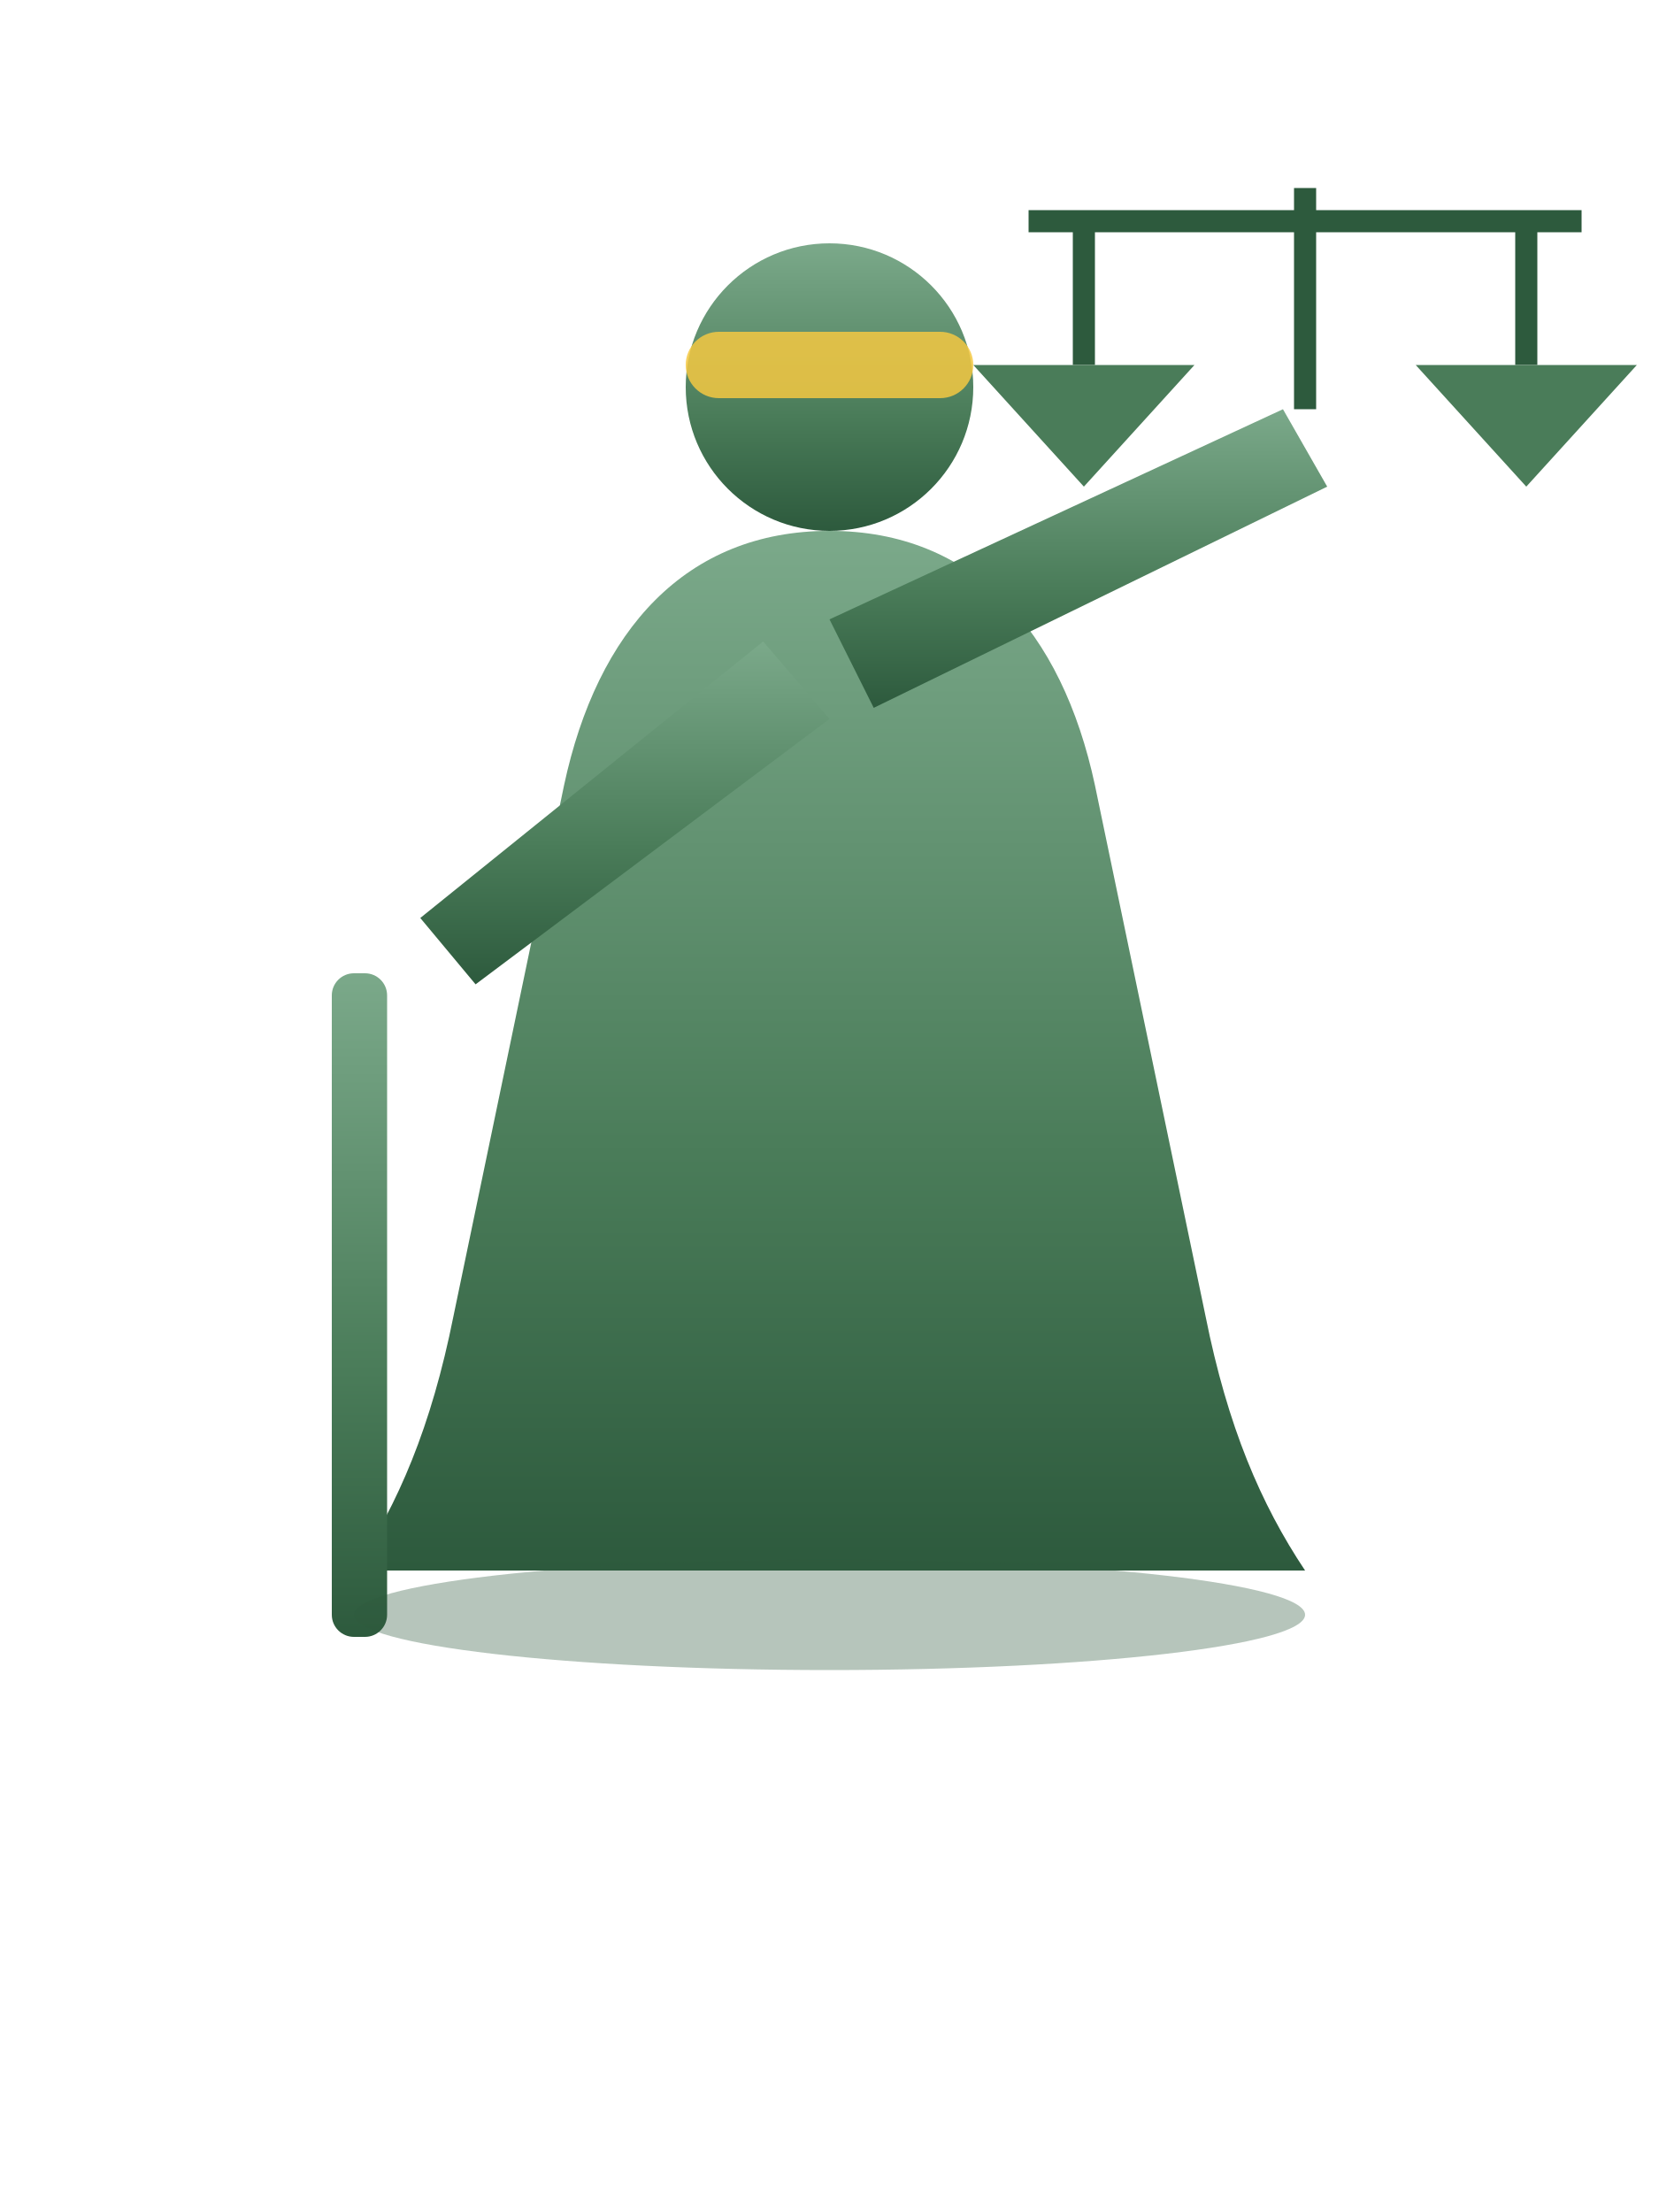
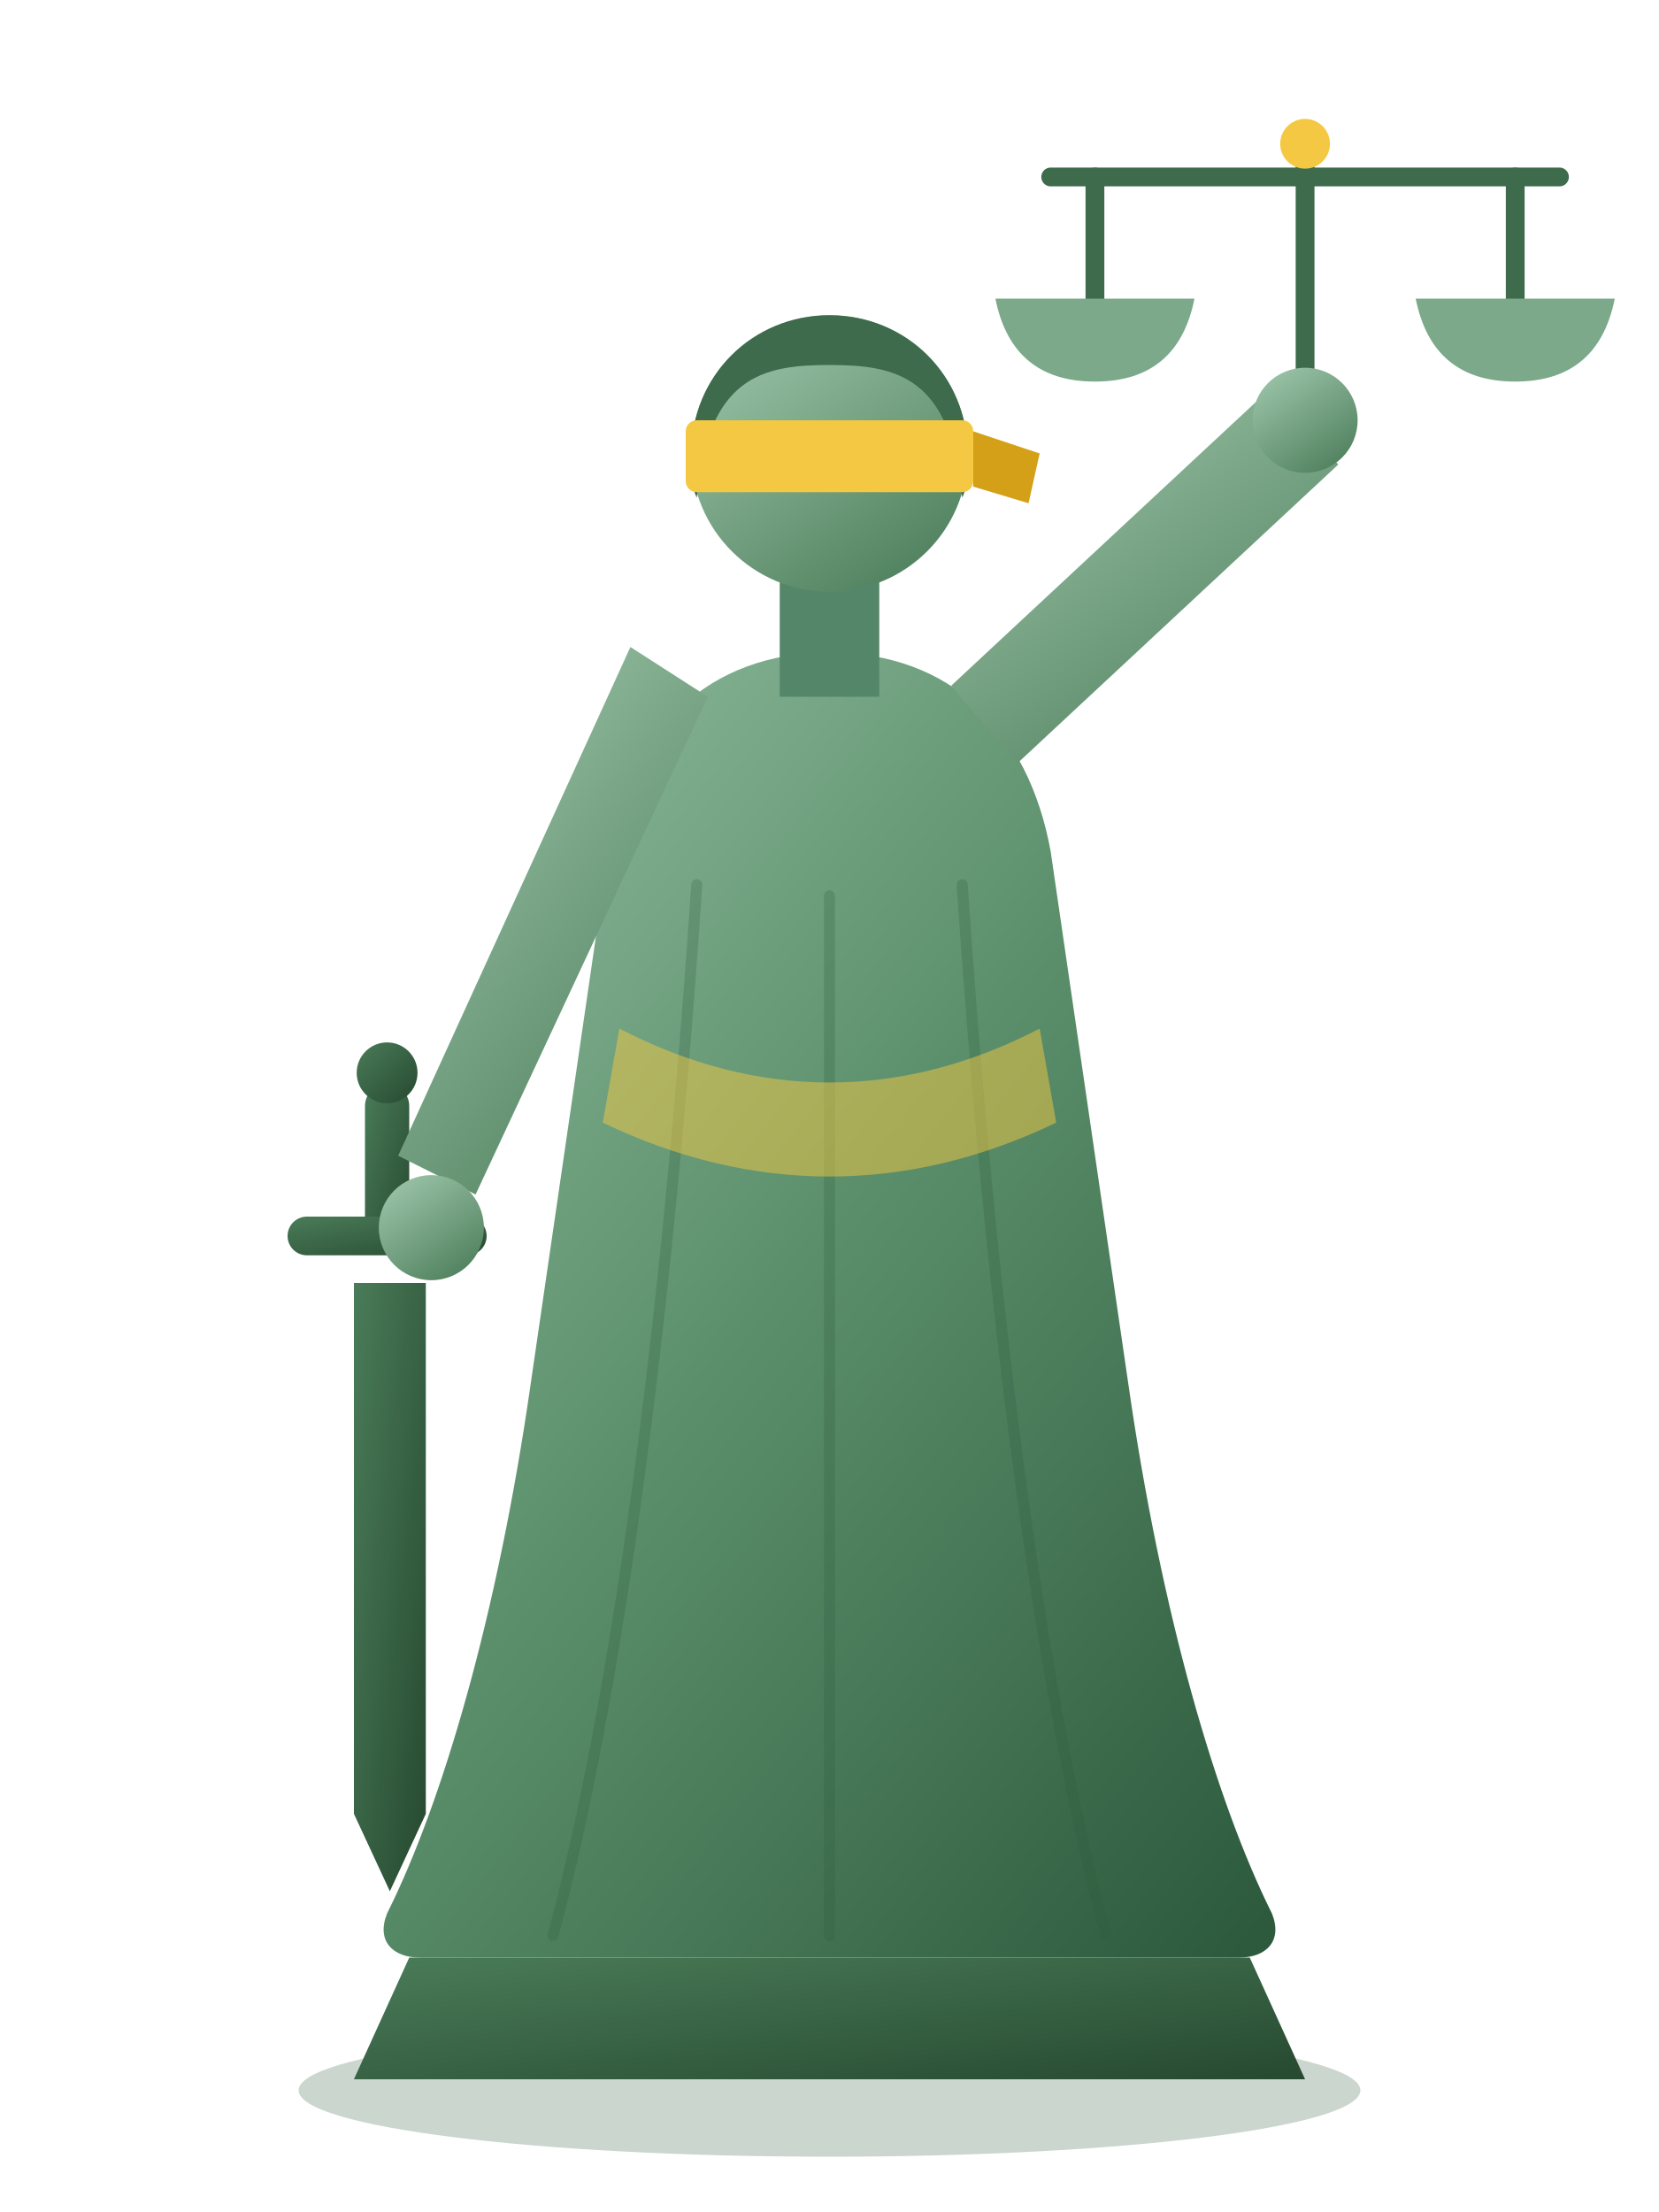
- <svg xmlns="http://www.w3.org/2000/svg" viewBox="0 0 300 400" width="300" height="400" role="img" aria-label="Lady Justice holding the scales">
+ <svg xmlns="http://www.w3.org/2000/svg" viewBox="0 0 300 400" width="300" height="400" role="img" aria-label="Lady Justice, blindfolded, holding the scales of justice and a sword">
  <defs>
-     <linearGradient id="vg" x1="0" y1="0" x2="0" y2="1">
-       <stop offset="0%" stop-color="#7ba98a" />
-       <stop offset="60%" stop-color="#4a7c59" />
+     <linearGradient id="robe" x1="0.1" y1="0" x2="0.95" y2="1">
+       <stop offset="0%" stop-color="#8fbb9d" />
+       <stop offset="45%" stop-color="#5b8f6b" />
      <stop offset="100%" stop-color="#2d5a3d" />
    </linearGradient>
+     <linearGradient id="skin" x1="0.2" y1="0" x2="0.9" y2="1">
+       <stop offset="0%" stop-color="#9cc4a8" />
+       <stop offset="100%" stop-color="#4a7c59" />
+     </linearGradient>
+     <linearGradient id="dark" x1="0" y1="0" x2="1" y2="1">
+       <stop offset="0%" stop-color="#4a7c59" />
+       <stop offset="100%" stop-color="#26492f" />
+     </linearGradient>
  </defs>
-   <g fill="url(#vg)">
-     <circle cx="150" cy="70" r="26" />
-     <rect x="124" y="60" width="52" height="12" rx="6" fill="#f4c842" opacity=".85" />
-     <path d="M150 96c-26 0-42 18-48 46l-20 96c-4 20-10 34-18 46h172c-8-12-14-26-18-46l-20-96c-6-28-22-46-48-46z" />
-     <path d="M150 112 L232 74 l8 14 -82 40z" />
-     <path d="M150 130 L86 178 l-10 -12 62 -50z" />
-     <rect x="60" y="176" width="10" height="120" rx="4" />
+   <ellipse cx="150" cy="378" rx="96" ry="12" fill="#2d5a3d" opacity=".25" />
+   <g stroke="#3d6b4c" stroke-width="3.4" stroke-linecap="round" fill="none">
+     <line x1="236" y1="74" x2="236" y2="28" />
+     <line x1="190" y1="32" x2="282" y2="32" />
+     <line x1="198" y1="32" x2="198" y2="54" />
+     <line x1="274" y1="32" x2="274" y2="54" />
  </g>
-   <g stroke="#2d5a3d" stroke-width="4" fill="none">
-     <line x1="236" y1="74" x2="236" y2="34" />
-     <line x1="186" y1="40" x2="286" y2="40" />
-     <line x1="196" y1="40" x2="196" y2="66" />
-     <line x1="276" y1="40" x2="276" y2="66" />
+   <circle cx="236" cy="26" r="4.5" fill="#f4c842" />
+   <path d="M180 54h36q-3 15-18 15t-18-15z" fill="#7ba98a" />
+   <path d="M256 54h36q-3 15-18 15t-18-15z" fill="#7ba98a" />
+   <g fill="url(#dark)">
+     <rect x="66" y="196" width="8" height="30" rx="4" />
+     <circle cx="70" cy="194" r="5.5" />
+     <rect x="52" y="220" width="36" height="7" rx="3.5" />
+     <path d="M64 232h13v96l-6.5 14-6.5-14z" />
  </g>
-   <g fill="#4a7c59">
-     <path d="M176 66h40l-20 22z" />
-     <path d="M256 66h40l-20 22z" />
+   <path d="M150 118c-22 0-36 14-40 36l-14 96c-6 42-16 76-26 96-2 5 1 8 6 8h148c5 0 8-3 6-8-10-20-20-54-26-96l-14-96c-4-22-18-36-40-36z" fill="url(#robe)" />
+   <g stroke="#2d5a3d" stroke-width="2" opacity=".25" fill="none" stroke-linecap="round">
+     <path d="M126 160c-4 60-12 138-26 190" />
+     <path d="M150 162v188" />
+     <path d="M174 160c4 60 12 138 26 190" />
  </g>
-   <ellipse cx="150" cy="292" rx="86" ry="10" fill="#2d5a3d" opacity=".35" />
+   <path d="M112 186c25 13 51 13 76 0l3 17c-27 13-55 13-82 0z" fill="#f4c842" opacity=".5" />
+   <path d="M74 354h152l10 22H64z" fill="url(#dark)" />
+   <path d="M172 124l58-54 12 14-58 54z" fill="url(#skin)" />
+   <circle cx="236" cy="76" r="9.5" fill="url(#skin)" />
+   <path d="M128 126l-42 90-14-7 42-92z" fill="url(#skin)" />
+   <circle cx="78" cy="222" r="9.5" fill="url(#skin)" />
+   <rect x="141" y="102" width="18" height="24" fill="#54866a" />
+   <circle cx="150" cy="82" r="25" fill="url(#skin)" />
+   <path d="M150 57c-14 0-25 11-25 25 0 3 0 6 1 8 2-22 12-24 24-24s22 2 24 24c1-2 1-5 1-8 0-14-11-25-25-25z" fill="#3d6b4c" />
+   <rect x="124" y="76" width="52" height="13" rx="2" fill="#f4c842" />
+   <path d="M176 78l12 4-2 9-10-3z" fill="#d4a017" />
</svg>
